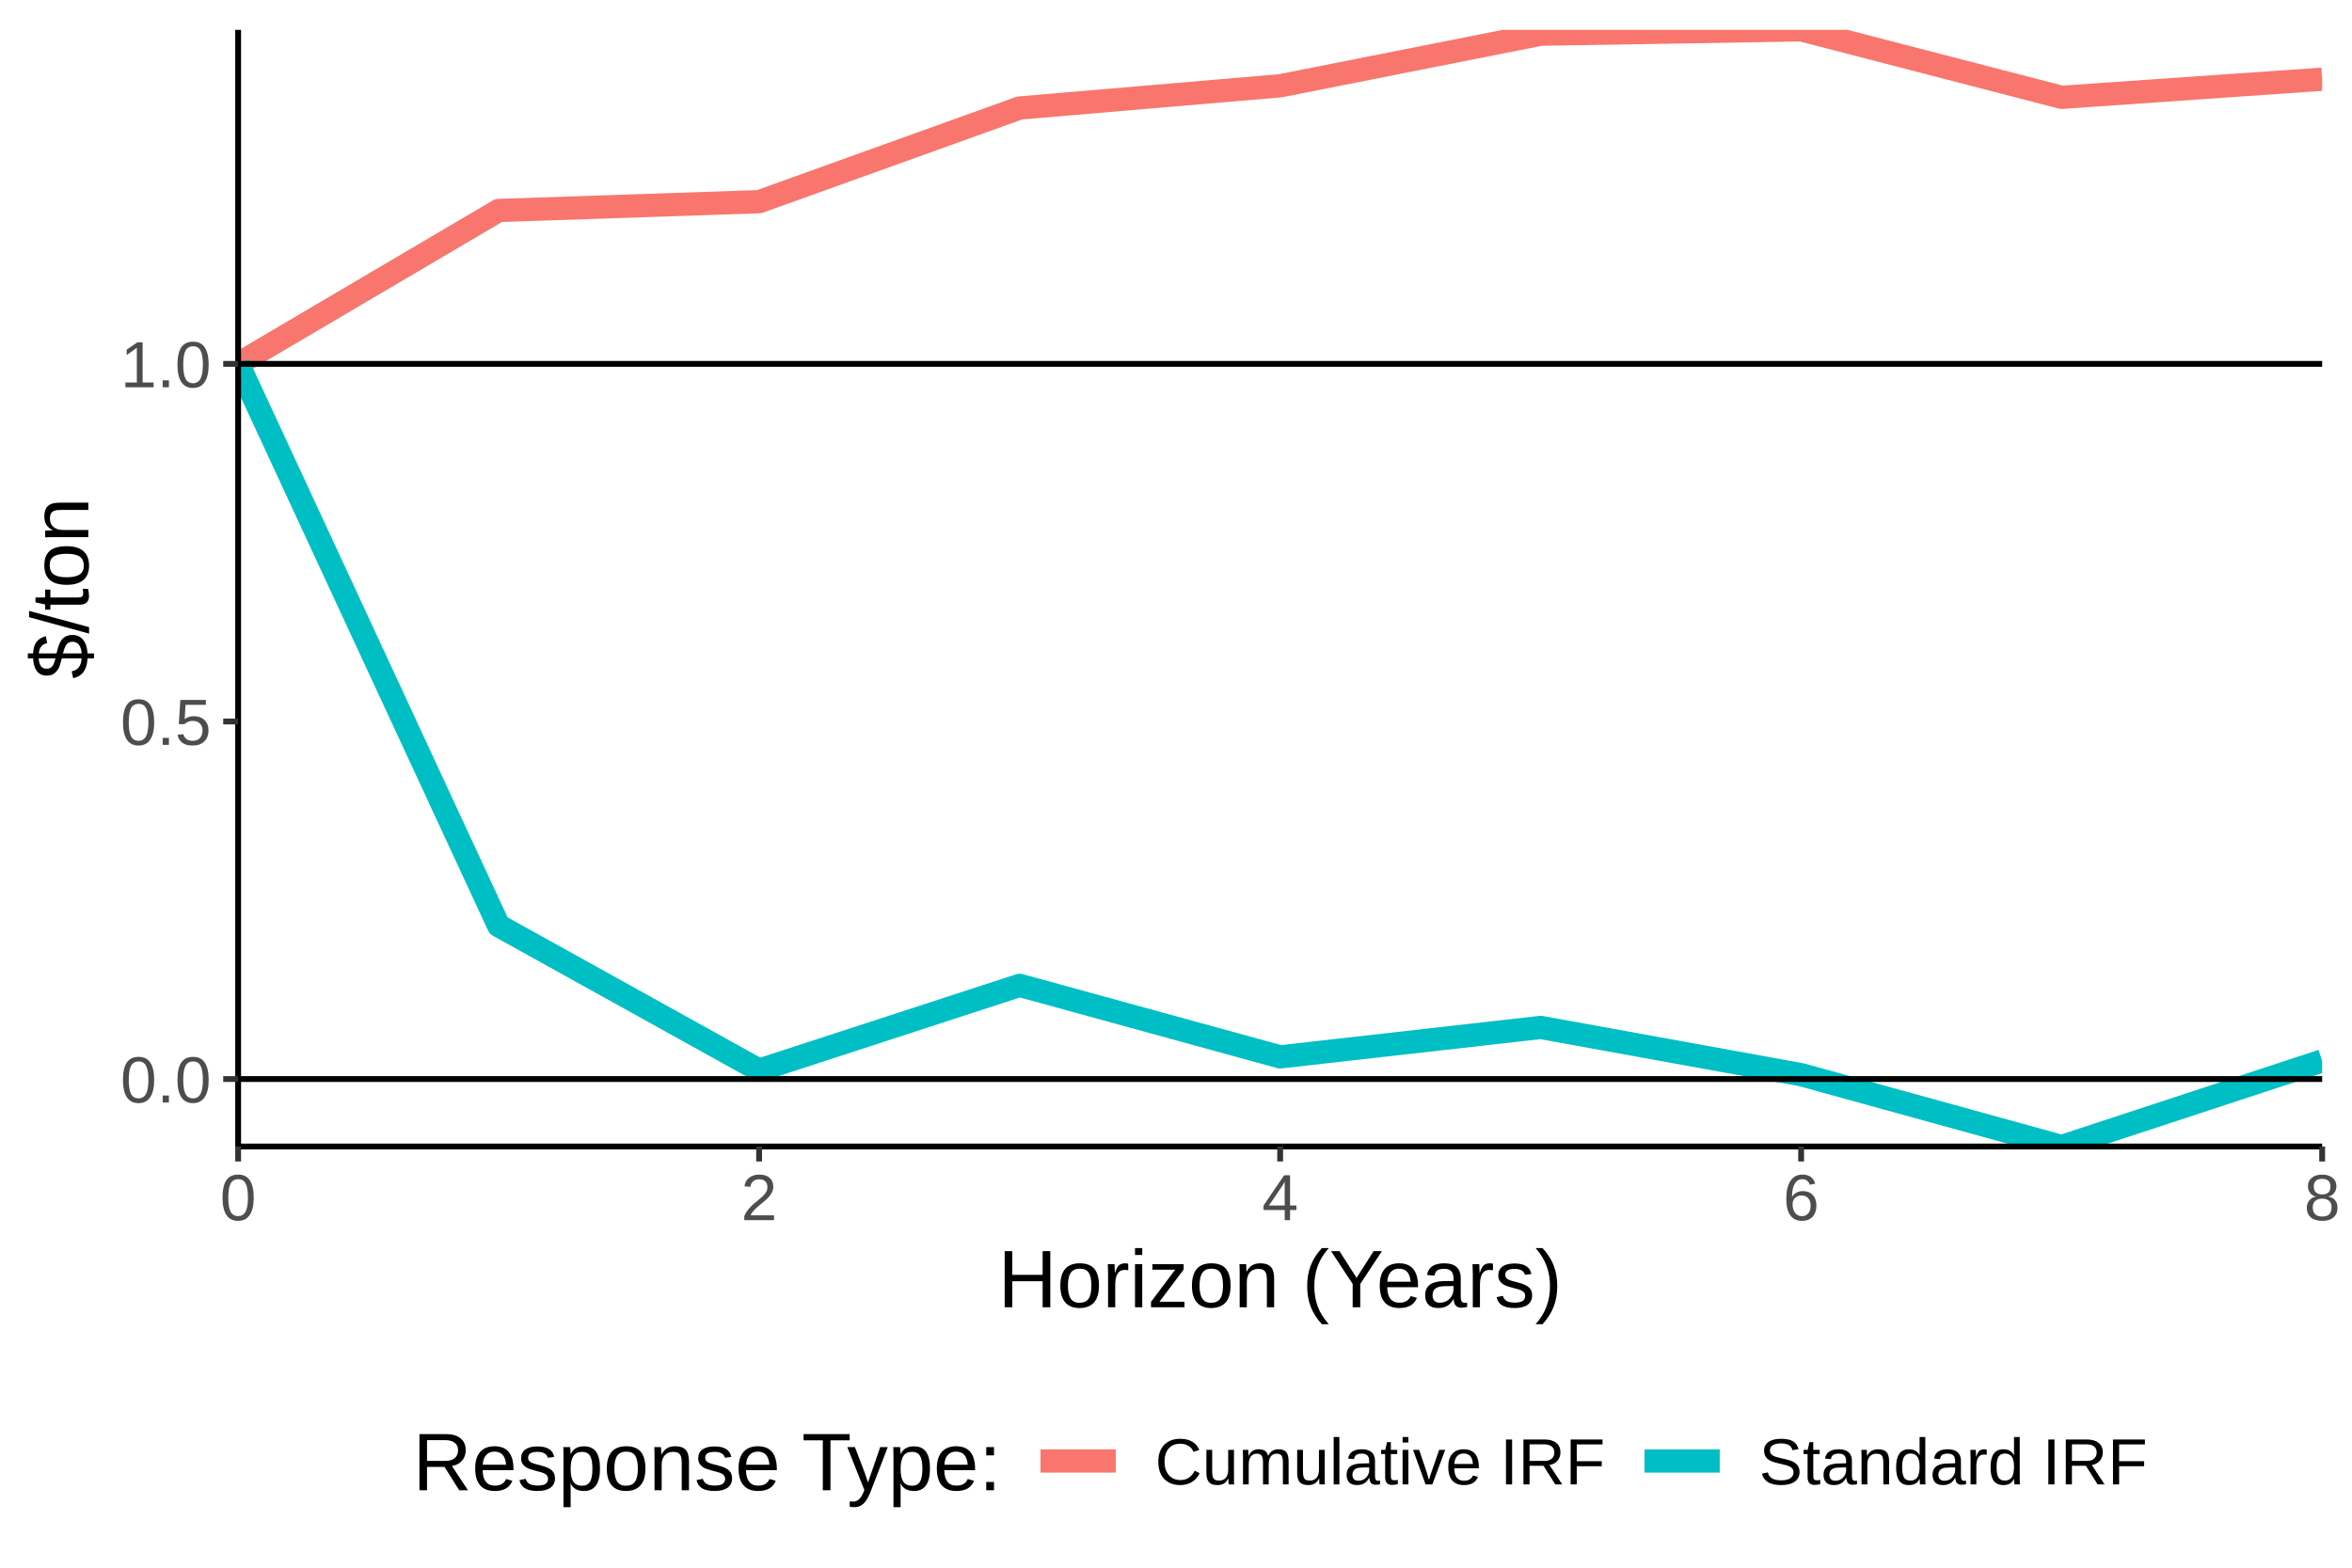
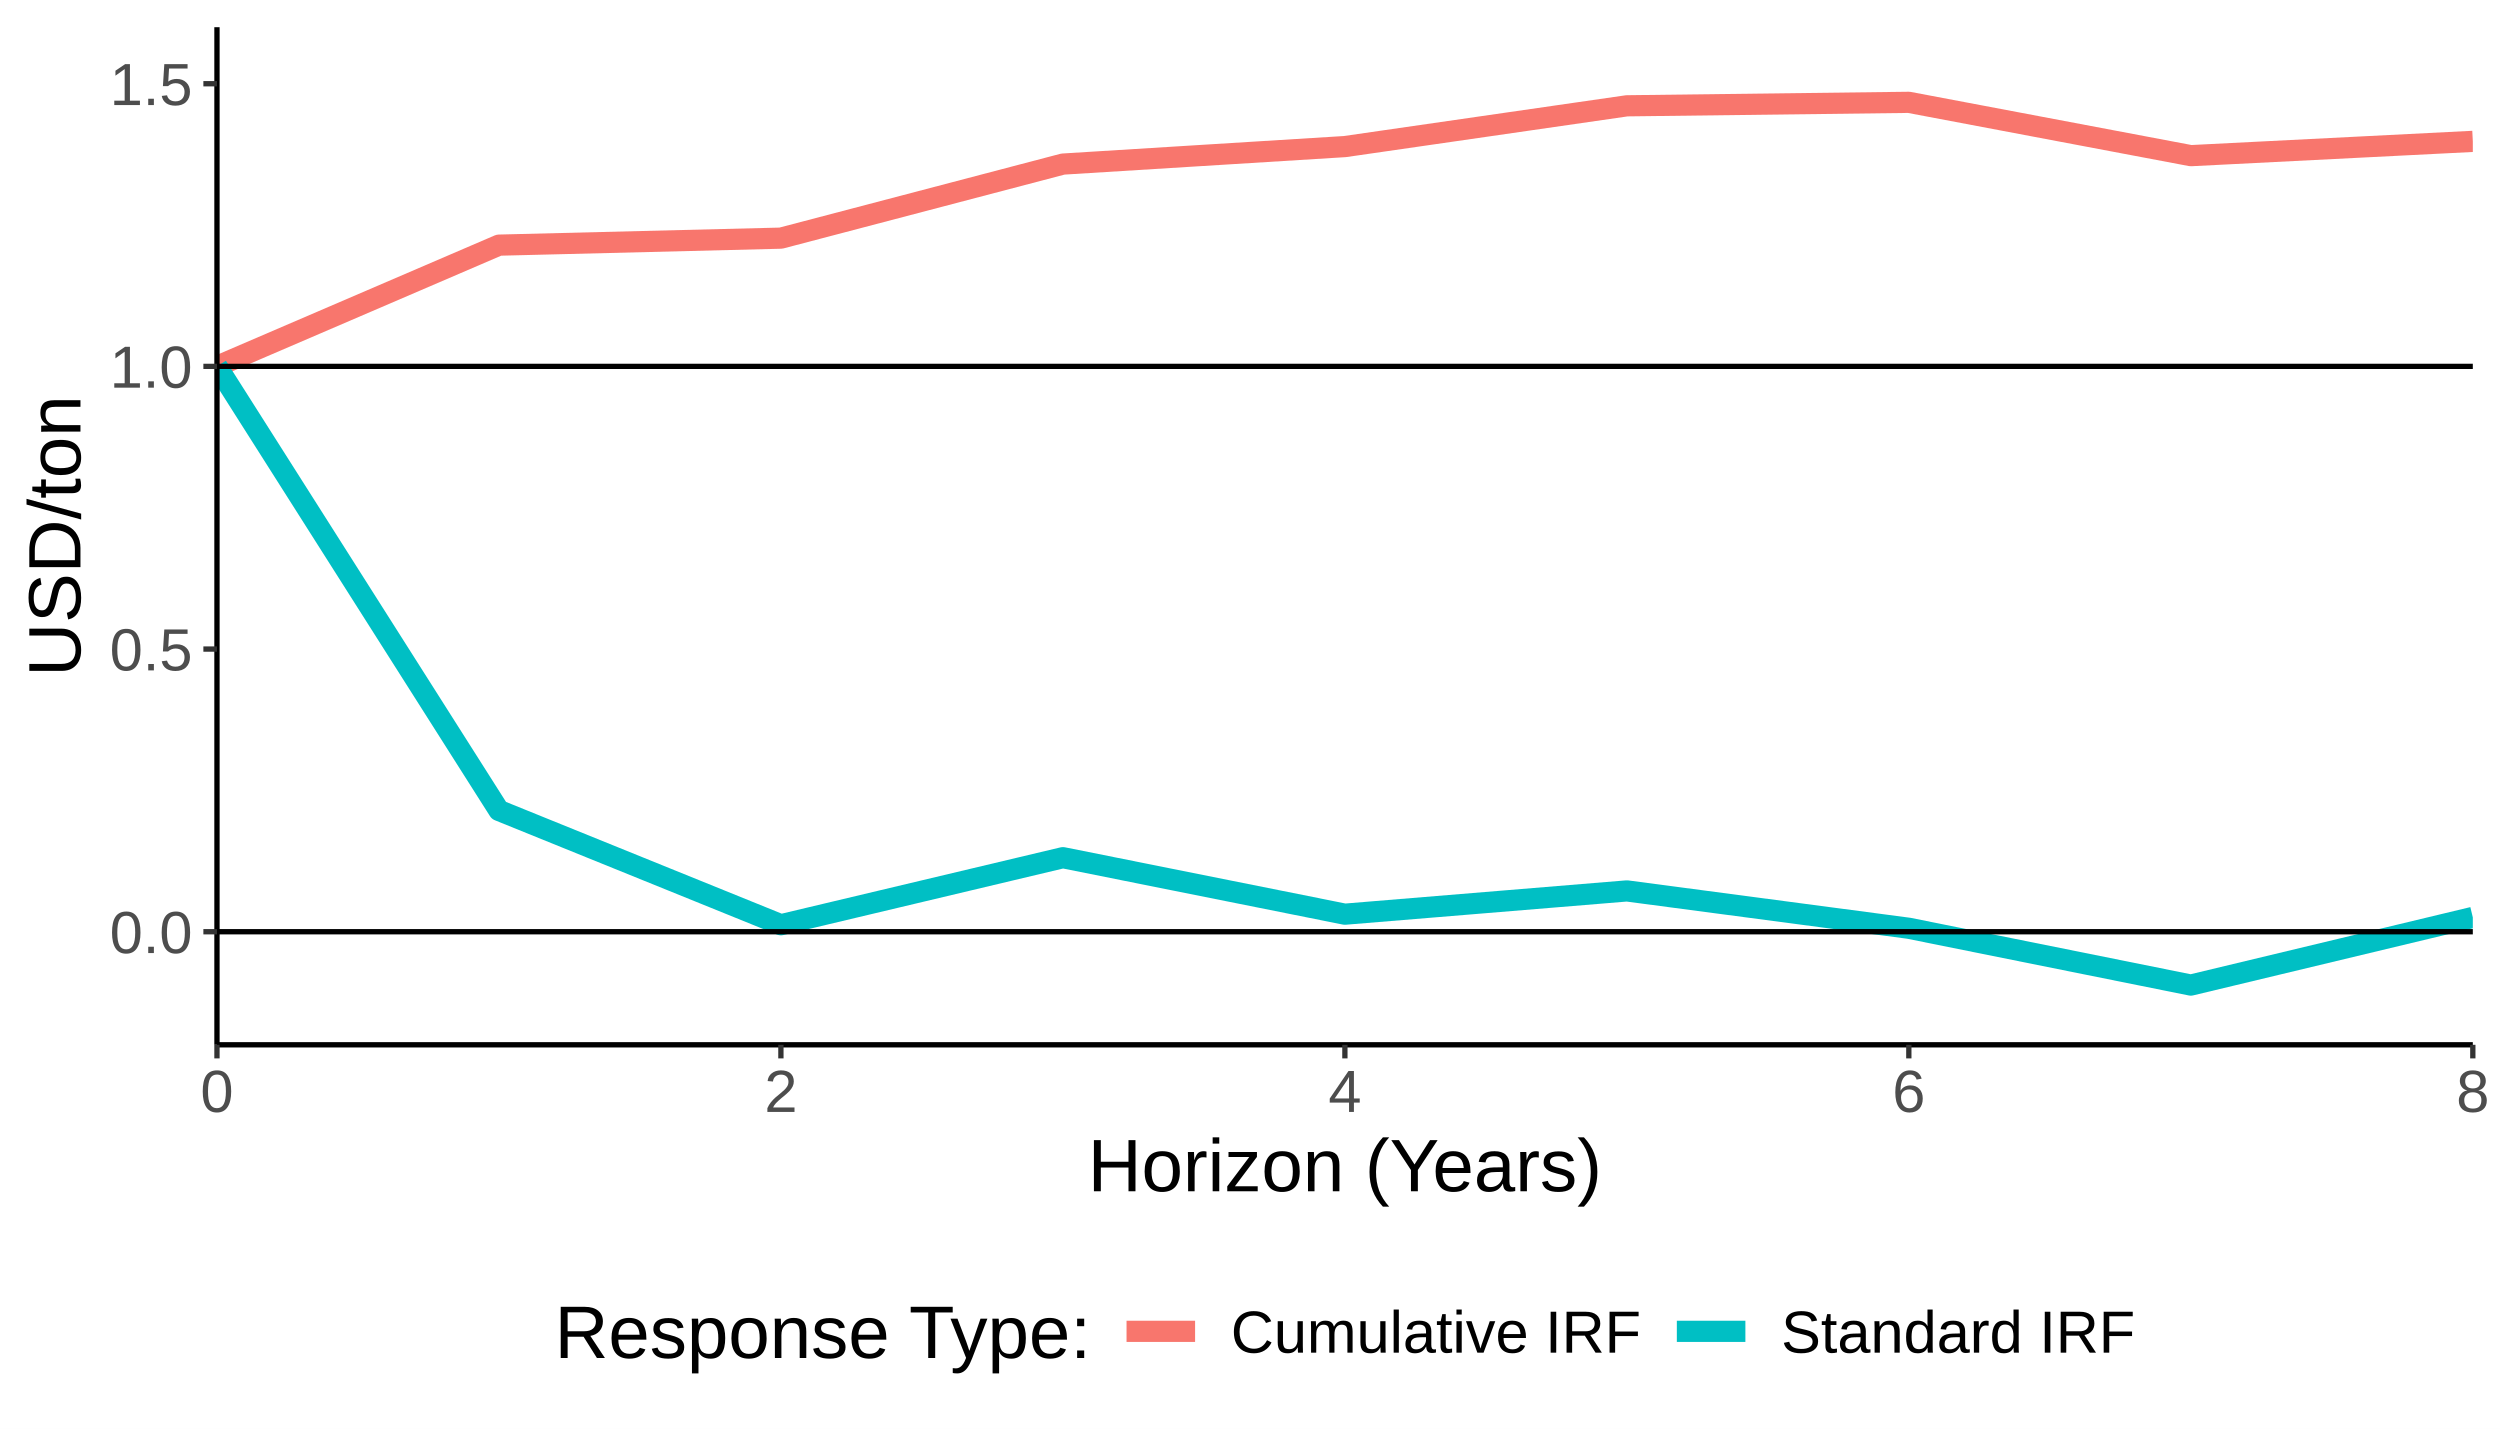
- <svg xmlns="http://www.w3.org/2000/svg" class="svglite" width="432.00pt" height="288.00pt" viewBox="0 0 432.00 288.00">
+ <svg xmlns="http://www.w3.org/2000/svg" class="svglite" width="504.00pt" height="288.00pt" viewBox="0 0 504.00 288.00">
  <defs>
    <style type="text/css">
    .svglite line, .svglite polyline, .svglite polygon, .svglite path, .svglite rect, .svglite circle {
      fill: none;
      stroke: #000000;
      stroke-linecap: round;
      stroke-linejoin: round;
      stroke-miterlimit: 10.00;
    }
    .svglite text {
      white-space: pre;
    }
  </style>
  </defs>
  <rect width="100%" height="100%" style="stroke: none; fill: #FFFFFF;" />
  <defs>
-     <clipPath id="cpMC4wMHw0MzIuMDB8MC4wMHwyODguMDA=">
-       <rect x="0.00" y="0.00" width="432.00" height="288.00" />
+     <clipPath id="cpMC4wMHw1MDQuMDB8MC4wMHwyODguMDA=">
+       <rect x="0.00" y="0.00" width="504.00" height="288.00" />
    </clipPath>
  </defs>
-   <g clip-path="url(#cpMC4wMHw0MzIuMDB8MC4wMHwyODguMDA=)">
-     <rect x="0.00" y="0.00" width="432.00" height="288.00" style="stroke-width: 1.07; stroke: #FFFFFF; fill: #FFFFFF;" />
+   <g clip-path="url(#cpMC4wMHw1MDQuMDB8MC4wMHwyODguMDA=)">
+     <rect x="0.00" y="0.00" width="504.00" height="288.00" style="stroke-width: 1.07; stroke: #FFFFFF; fill: #FFFFFF;" />
  </g>
  <defs>
-     <clipPath id="cpNDMuNzR8NDI2LjUyfDUuNDh8MjEwLjYz">
-       <rect x="43.74" y="5.48" width="382.78" height="205.15" />
+     <clipPath id="cpNDMuNzR8NDk4LjUyfDUuNDh8MjEwLjYz">
+       <rect x="43.74" y="5.48" width="454.78" height="205.15" />
    </clipPath>
  </defs>
-   <g clip-path="url(#cpNDMuNzR8NDI2LjUyfDUuNDh8MjEwLjYz)">
-     <rect x="43.74" y="5.48" width="382.78" height="205.15" style="stroke-width: 1.07; stroke: none; fill: #FFFFFF;" />
-     <polyline points="43.74,66.85 91.58,38.67 139.43,37.05 187.28,19.84 235.13,15.76 282.98,6.28 330.82,5.48 378.67,17.88 426.52,14.55 " style="stroke-width: 4.27; stroke: #F8766D; stroke-linecap: butt;" />
-     <polyline points="43.74,66.85 91.58,170.05 139.43,196.61 187.28,181.02 235.13,194.16 282.98,188.75 330.82,197.43 378.67,210.63 426.52,194.90 " style="stroke-width: 4.27; stroke: #00BFC4; stroke-linecap: butt;" />
-     <polyline points="43.74,66.85 43.74,66.85 91.58,66.85 91.58,66.85 139.43,66.85 139.43,66.85 187.28,66.85 187.28,66.85 235.13,66.85 235.13,66.85 282.98,66.85 282.98,66.85 330.82,66.85 330.82,66.85 378.67,66.85 378.67,66.85 426.52,66.85 426.52,66.85 " style="stroke-width: 1.07; stroke-linecap: butt;" />
-     <polyline points="43.74,198.23 43.74,198.23 91.58,198.23 91.58,198.23 139.43,198.23 139.43,198.23 187.28,198.23 187.28,198.23 235.13,198.23 235.13,198.23 282.98,198.23 282.98,198.23 330.82,198.23 330.82,198.23 378.67,198.23 378.67,198.23 426.52,198.23 426.52,198.23 " style="stroke-width: 1.07; stroke-linecap: butt;" />
+   <g clip-path="url(#cpNDMuNzR8NDk4LjUyfDUuNDh8MjEwLjYz)">
+     <rect x="43.74" y="5.48" width="454.78" height="205.15" style="stroke-width: 1.07; stroke: none; fill: #FFFFFF;" />
+     <polyline points="43.74,73.86 100.58,49.42 157.43,48.01 214.28,33.08 271.13,29.55 327.98,21.33 384.82,20.63 441.67,31.38 498.52,28.50 " style="stroke-width: 4.27; stroke: #F8766D; stroke-linecap: butt;" />
+     <polyline points="43.74,73.86 100.58,163.39 157.43,186.43 214.28,172.91 271.13,184.30 327.98,179.61 384.82,187.14 441.67,198.59 498.52,184.95 " style="stroke-width: 4.27; stroke: #00BFC4; stroke-linecap: butt;" />
+     <polyline points="43.74,73.86 43.74,73.86 100.58,73.86 100.58,73.86 157.43,73.86 157.43,73.86 214.28,73.86 214.28,73.86 271.13,73.86 271.13,73.86 327.98,73.86 327.98,73.86 384.82,73.86 384.82,73.86 441.67,73.86 441.67,73.86 498.52,73.86 498.52,73.86 " style="stroke-width: 1.07; stroke-linecap: butt;" />
+     <polyline points="43.74,187.84 43.74,187.84 100.58,187.84 100.58,187.84 157.43,187.84 157.43,187.84 214.28,187.84 214.28,187.84 271.13,187.84 271.13,187.84 327.98,187.84 327.98,187.84 384.82,187.84 384.82,187.84 441.67,187.84 441.67,187.84 498.52,187.84 498.52,187.84 " style="stroke-width: 1.07; stroke-linecap: butt;" />
  </g>
-   <g clip-path="url(#cpMC4wMHw0MzIuMDB8MC4wMHwyODguMDA=)">
+   <g clip-path="url(#cpMC4wMHw1MDQuMDB8MC4wMHwyODguMDA=)">
    <polyline points="43.74,210.63 43.74,5.48 " style="stroke-width: 1.07; stroke-linecap: butt;" />
-     <text x="38.80" y="202.53" text-anchor="end" style="font-size: 12.00px;fill: #4D4D4D; font-family: &quot;Arial&quot;;" textLength="16.68px" lengthAdjust="spacingAndGlyphs">0.0</text>
-     <text x="38.80" y="136.84" text-anchor="end" style="font-size: 12.00px;fill: #4D4D4D; font-family: &quot;Arial&quot;;" textLength="16.68px" lengthAdjust="spacingAndGlyphs">0.5</text>
-     <text x="38.80" y="71.15" text-anchor="end" style="font-size: 12.00px;fill: #4D4D4D; font-family: &quot;Arial&quot;;" textLength="16.68px" lengthAdjust="spacingAndGlyphs">1.0</text>
-     <polyline points="41.00,198.23 43.74,198.23 " style="stroke-width: 1.07; stroke: #333333; stroke-linecap: butt;" />
-     <polyline points="41.00,132.54 43.74,132.54 " style="stroke-width: 1.07; stroke: #333333; stroke-linecap: butt;" />
-     <polyline points="41.00,66.85 43.74,66.85 " style="stroke-width: 1.07; stroke: #333333; stroke-linecap: butt;" />
-     <polyline points="43.74,210.63 426.52,210.63 " style="stroke-width: 1.07; stroke-linecap: butt;" />
+     <text x="38.80" y="192.14" text-anchor="end" style="font-size: 12.00px;fill: #4D4D4D; font-family: &quot;Arial&quot;;" textLength="16.68px" lengthAdjust="spacingAndGlyphs">0.0</text>
+     <text x="38.80" y="135.15" text-anchor="end" style="font-size: 12.00px;fill: #4D4D4D; font-family: &quot;Arial&quot;;" textLength="16.68px" lengthAdjust="spacingAndGlyphs">0.5</text>
+     <text x="38.80" y="78.16" text-anchor="end" style="font-size: 12.00px;fill: #4D4D4D; font-family: &quot;Arial&quot;;" textLength="16.68px" lengthAdjust="spacingAndGlyphs">1.0</text>
+     <text x="38.80" y="21.18" text-anchor="end" style="font-size: 12.00px;fill: #4D4D4D; font-family: &quot;Arial&quot;;" textLength="16.68px" lengthAdjust="spacingAndGlyphs">1.5</text>
+     <polyline points="41.00,187.84 43.74,187.84 " style="stroke-width: 1.07; stroke: #333333; stroke-linecap: butt;" />
+     <polyline points="41.00,130.85 43.74,130.85 " style="stroke-width: 1.07; stroke: #333333; stroke-linecap: butt;" />
+     <polyline points="41.00,73.86 43.74,73.86 " style="stroke-width: 1.07; stroke: #333333; stroke-linecap: butt;" />
+     <polyline points="41.00,16.88 43.74,16.88 " style="stroke-width: 1.07; stroke: #333333; stroke-linecap: butt;" />
+     <polyline points="43.74,210.63 498.52,210.63 " style="stroke-width: 1.07; stroke-linecap: butt;" />
    <polyline points="43.74,213.37 43.74,210.63 " style="stroke-width: 1.07; stroke: #333333; stroke-linecap: butt;" />
-     <polyline points="139.43,213.37 139.43,210.63 " style="stroke-width: 1.07; stroke: #333333; stroke-linecap: butt;" />
-     <polyline points="235.13,213.37 235.13,210.63 " style="stroke-width: 1.07; stroke: #333333; stroke-linecap: butt;" />
-     <polyline points="330.82,213.37 330.82,210.63 " style="stroke-width: 1.07; stroke: #333333; stroke-linecap: butt;" />
-     <polyline points="426.52,213.37 426.52,210.63 " style="stroke-width: 1.07; stroke: #333333; stroke-linecap: butt;" />
+     <polyline points="157.43,213.37 157.43,210.63 " style="stroke-width: 1.07; stroke: #333333; stroke-linecap: butt;" />
+     <polyline points="271.13,213.37 271.13,210.63 " style="stroke-width: 1.07; stroke: #333333; stroke-linecap: butt;" />
+     <polyline points="384.82,213.37 384.82,210.63 " style="stroke-width: 1.07; stroke: #333333; stroke-linecap: butt;" />
+     <polyline points="498.52,213.37 498.52,210.63 " style="stroke-width: 1.07; stroke: #333333; stroke-linecap: butt;" />
    <text x="43.74" y="224.16" text-anchor="middle" style="font-size: 12.00px;fill: #4D4D4D; font-family: &quot;Arial&quot;;" textLength="6.67px" lengthAdjust="spacingAndGlyphs">0</text>
-     <text x="139.43" y="224.16" text-anchor="middle" style="font-size: 12.00px;fill: #4D4D4D; font-family: &quot;Arial&quot;;" textLength="6.67px" lengthAdjust="spacingAndGlyphs">2</text>
-     <text x="235.13" y="224.16" text-anchor="middle" style="font-size: 12.00px;fill: #4D4D4D; font-family: &quot;Arial&quot;;" textLength="6.67px" lengthAdjust="spacingAndGlyphs">4</text>
-     <text x="330.82" y="224.16" text-anchor="middle" style="font-size: 12.00px;fill: #4D4D4D; font-family: &quot;Arial&quot;;" textLength="6.67px" lengthAdjust="spacingAndGlyphs">6</text>
-     <text x="426.52" y="224.16" text-anchor="middle" style="font-size: 12.00px;fill: #4D4D4D; font-family: &quot;Arial&quot;;" textLength="6.67px" lengthAdjust="spacingAndGlyphs">8</text>
-     <text x="235.13" y="240.16" text-anchor="middle" style="font-size: 15.00px; font-family: &quot;Arial&quot;;" textLength="103.64px" lengthAdjust="spacingAndGlyphs">Horizon (Years)</text>
-     <text transform="translate(16.22,108.06) rotate(-90)" text-anchor="middle" style="font-size: 15.00px; font-family: &quot;Arial&quot;;" textLength="33.35px" lengthAdjust="spacingAndGlyphs">$/ton</text>
-     <rect x="70.33" y="254.28" width="329.60" height="28.24" style="stroke-width: 1.07; stroke: none; fill: #FFFFFF;" />
-     <text x="75.81" y="273.77" style="font-size: 15.00px; font-family: &quot;Arial&quot;;" textLength="108.09px" lengthAdjust="spacingAndGlyphs">Response Type:</text>
-     <rect x="189.38" y="259.76" width="17.28" height="17.28" style="stroke-width: 1.07; stroke: none; fill: #FFFFFF;" />
-     <line x1="191.11" y1="268.40" x2="204.93" y2="268.40" style="stroke-width: 4.27; stroke: #F8766D; stroke-linecap: butt;" />
-     <rect x="300.32" y="259.76" width="17.28" height="17.28" style="stroke-width: 1.07; stroke: none; fill: #FFFFFF;" />
-     <line x1="302.05" y1="268.40" x2="315.87" y2="268.40" style="stroke-width: 4.27; stroke: #00BFC4; stroke-linecap: butt;" />
-     <text x="212.14" y="272.70" style="font-size: 12.00px; font-family: &quot;Arial&quot;;" textLength="82.70px" lengthAdjust="spacingAndGlyphs">Cumulative IRF</text>
-     <text x="323.08" y="272.70" style="font-size: 12.00px; font-family: &quot;Arial&quot;;" textLength="71.37px" lengthAdjust="spacingAndGlyphs">Standard IRF</text>
+     <text x="157.43" y="224.16" text-anchor="middle" style="font-size: 12.00px;fill: #4D4D4D; font-family: &quot;Arial&quot;;" textLength="6.67px" lengthAdjust="spacingAndGlyphs">2</text>
+     <text x="271.13" y="224.16" text-anchor="middle" style="font-size: 12.00px;fill: #4D4D4D; font-family: &quot;Arial&quot;;" textLength="6.67px" lengthAdjust="spacingAndGlyphs">4</text>
+     <text x="384.82" y="224.16" text-anchor="middle" style="font-size: 12.00px;fill: #4D4D4D; font-family: &quot;Arial&quot;;" textLength="6.67px" lengthAdjust="spacingAndGlyphs">6</text>
+     <text x="498.52" y="224.16" text-anchor="middle" style="font-size: 12.00px;fill: #4D4D4D; font-family: &quot;Arial&quot;;" textLength="6.67px" lengthAdjust="spacingAndGlyphs">8</text>
+     <text x="271.13" y="240.16" text-anchor="middle" style="font-size: 15.00px; font-family: &quot;Arial&quot;;" textLength="103.64px" lengthAdjust="spacingAndGlyphs">Horizon (Years)</text>
+     <text transform="translate(16.22,108.06) rotate(-90)" text-anchor="middle" style="font-size: 15.00px; font-family: &quot;Arial&quot;;" textLength="56.67px" lengthAdjust="spacingAndGlyphs">USD/ton</text>
+     <rect x="106.33" y="254.28" width="329.60" height="28.24" style="stroke-width: 1.07; stroke: none; fill: #FFFFFF;" />
+     <text x="111.81" y="273.77" style="font-size: 15.00px; font-family: &quot;Arial&quot;;" textLength="108.09px" lengthAdjust="spacingAndGlyphs">Response Type:</text>
+     <rect x="225.38" y="259.76" width="17.28" height="17.28" style="stroke-width: 1.07; stroke: none; fill: #FFFFFF;" />
+     <line x1="227.11" y1="268.40" x2="240.93" y2="268.40" style="stroke-width: 4.27; stroke: #F8766D; stroke-linecap: butt;" />
+     <rect x="336.32" y="259.76" width="17.28" height="17.28" style="stroke-width: 1.07; stroke: none; fill: #FFFFFF;" />
+     <line x1="338.05" y1="268.40" x2="351.87" y2="268.40" style="stroke-width: 4.27; stroke: #00BFC4; stroke-linecap: butt;" />
+     <text x="248.14" y="272.70" style="font-size: 12.00px; font-family: &quot;Arial&quot;;" textLength="82.70px" lengthAdjust="spacingAndGlyphs">Cumulative IRF</text>
+     <text x="359.08" y="272.70" style="font-size: 12.00px; font-family: &quot;Arial&quot;;" textLength="71.37px" lengthAdjust="spacingAndGlyphs">Standard IRF</text>
  </g>
</svg>
